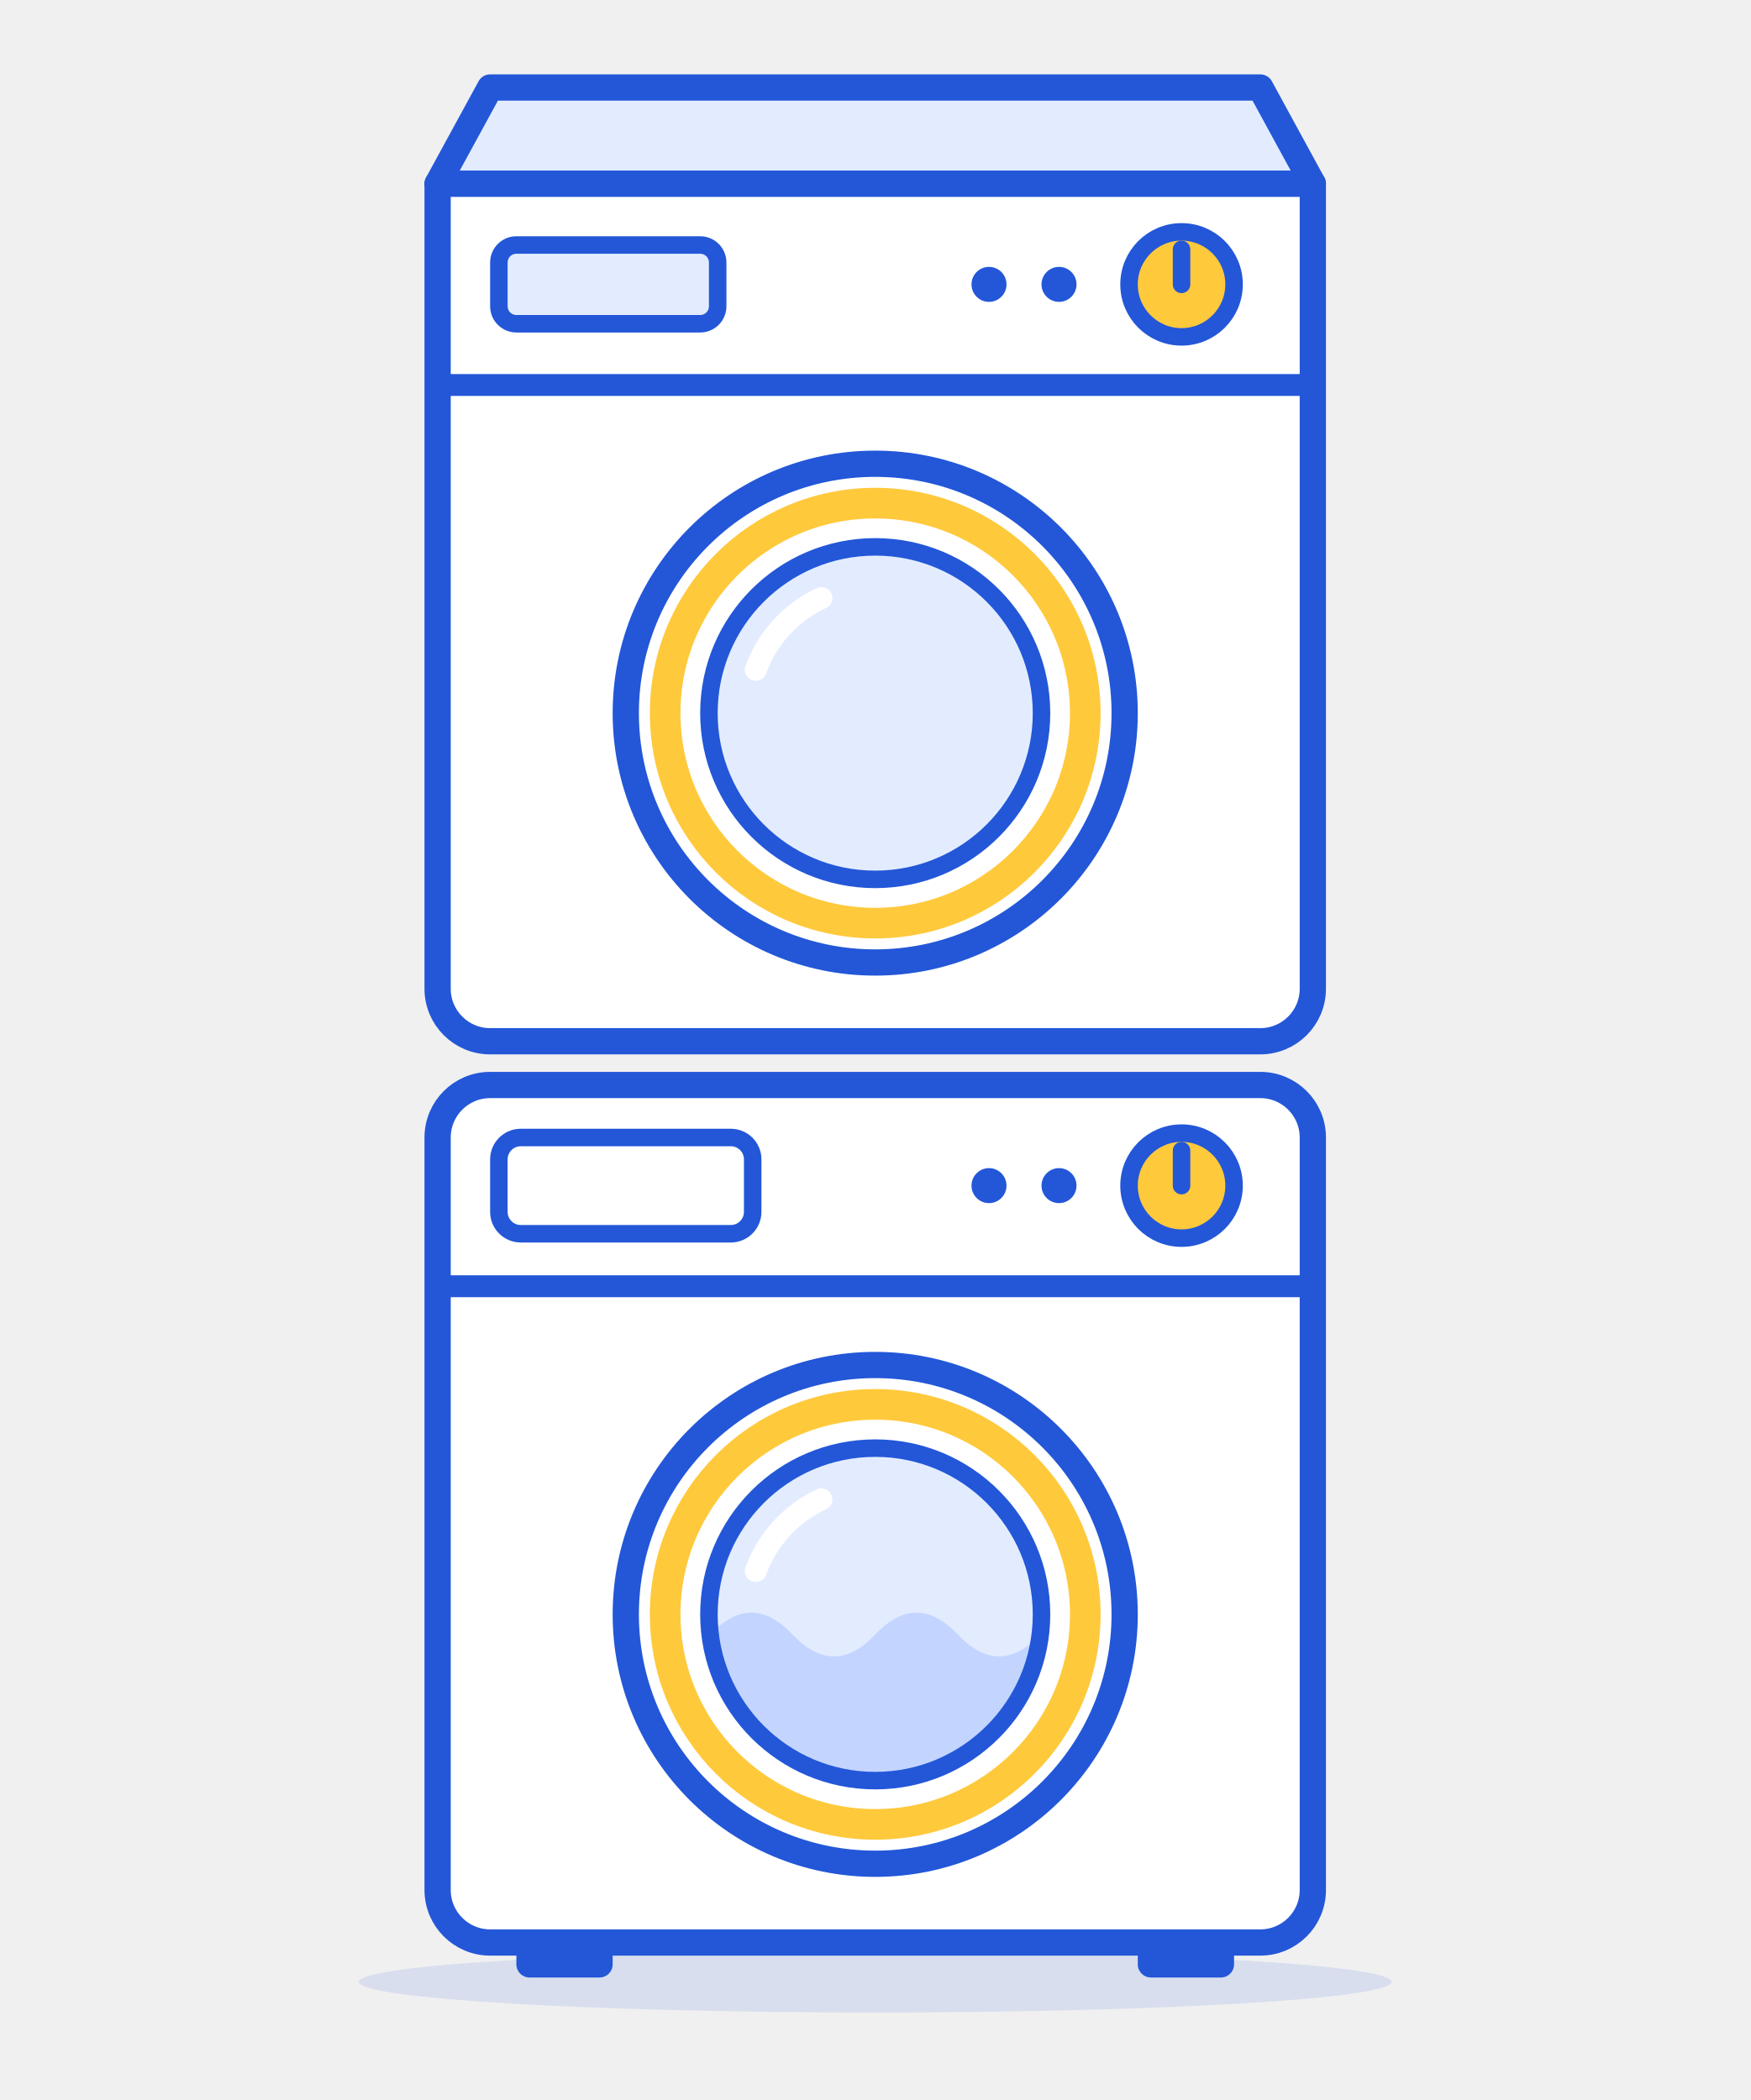
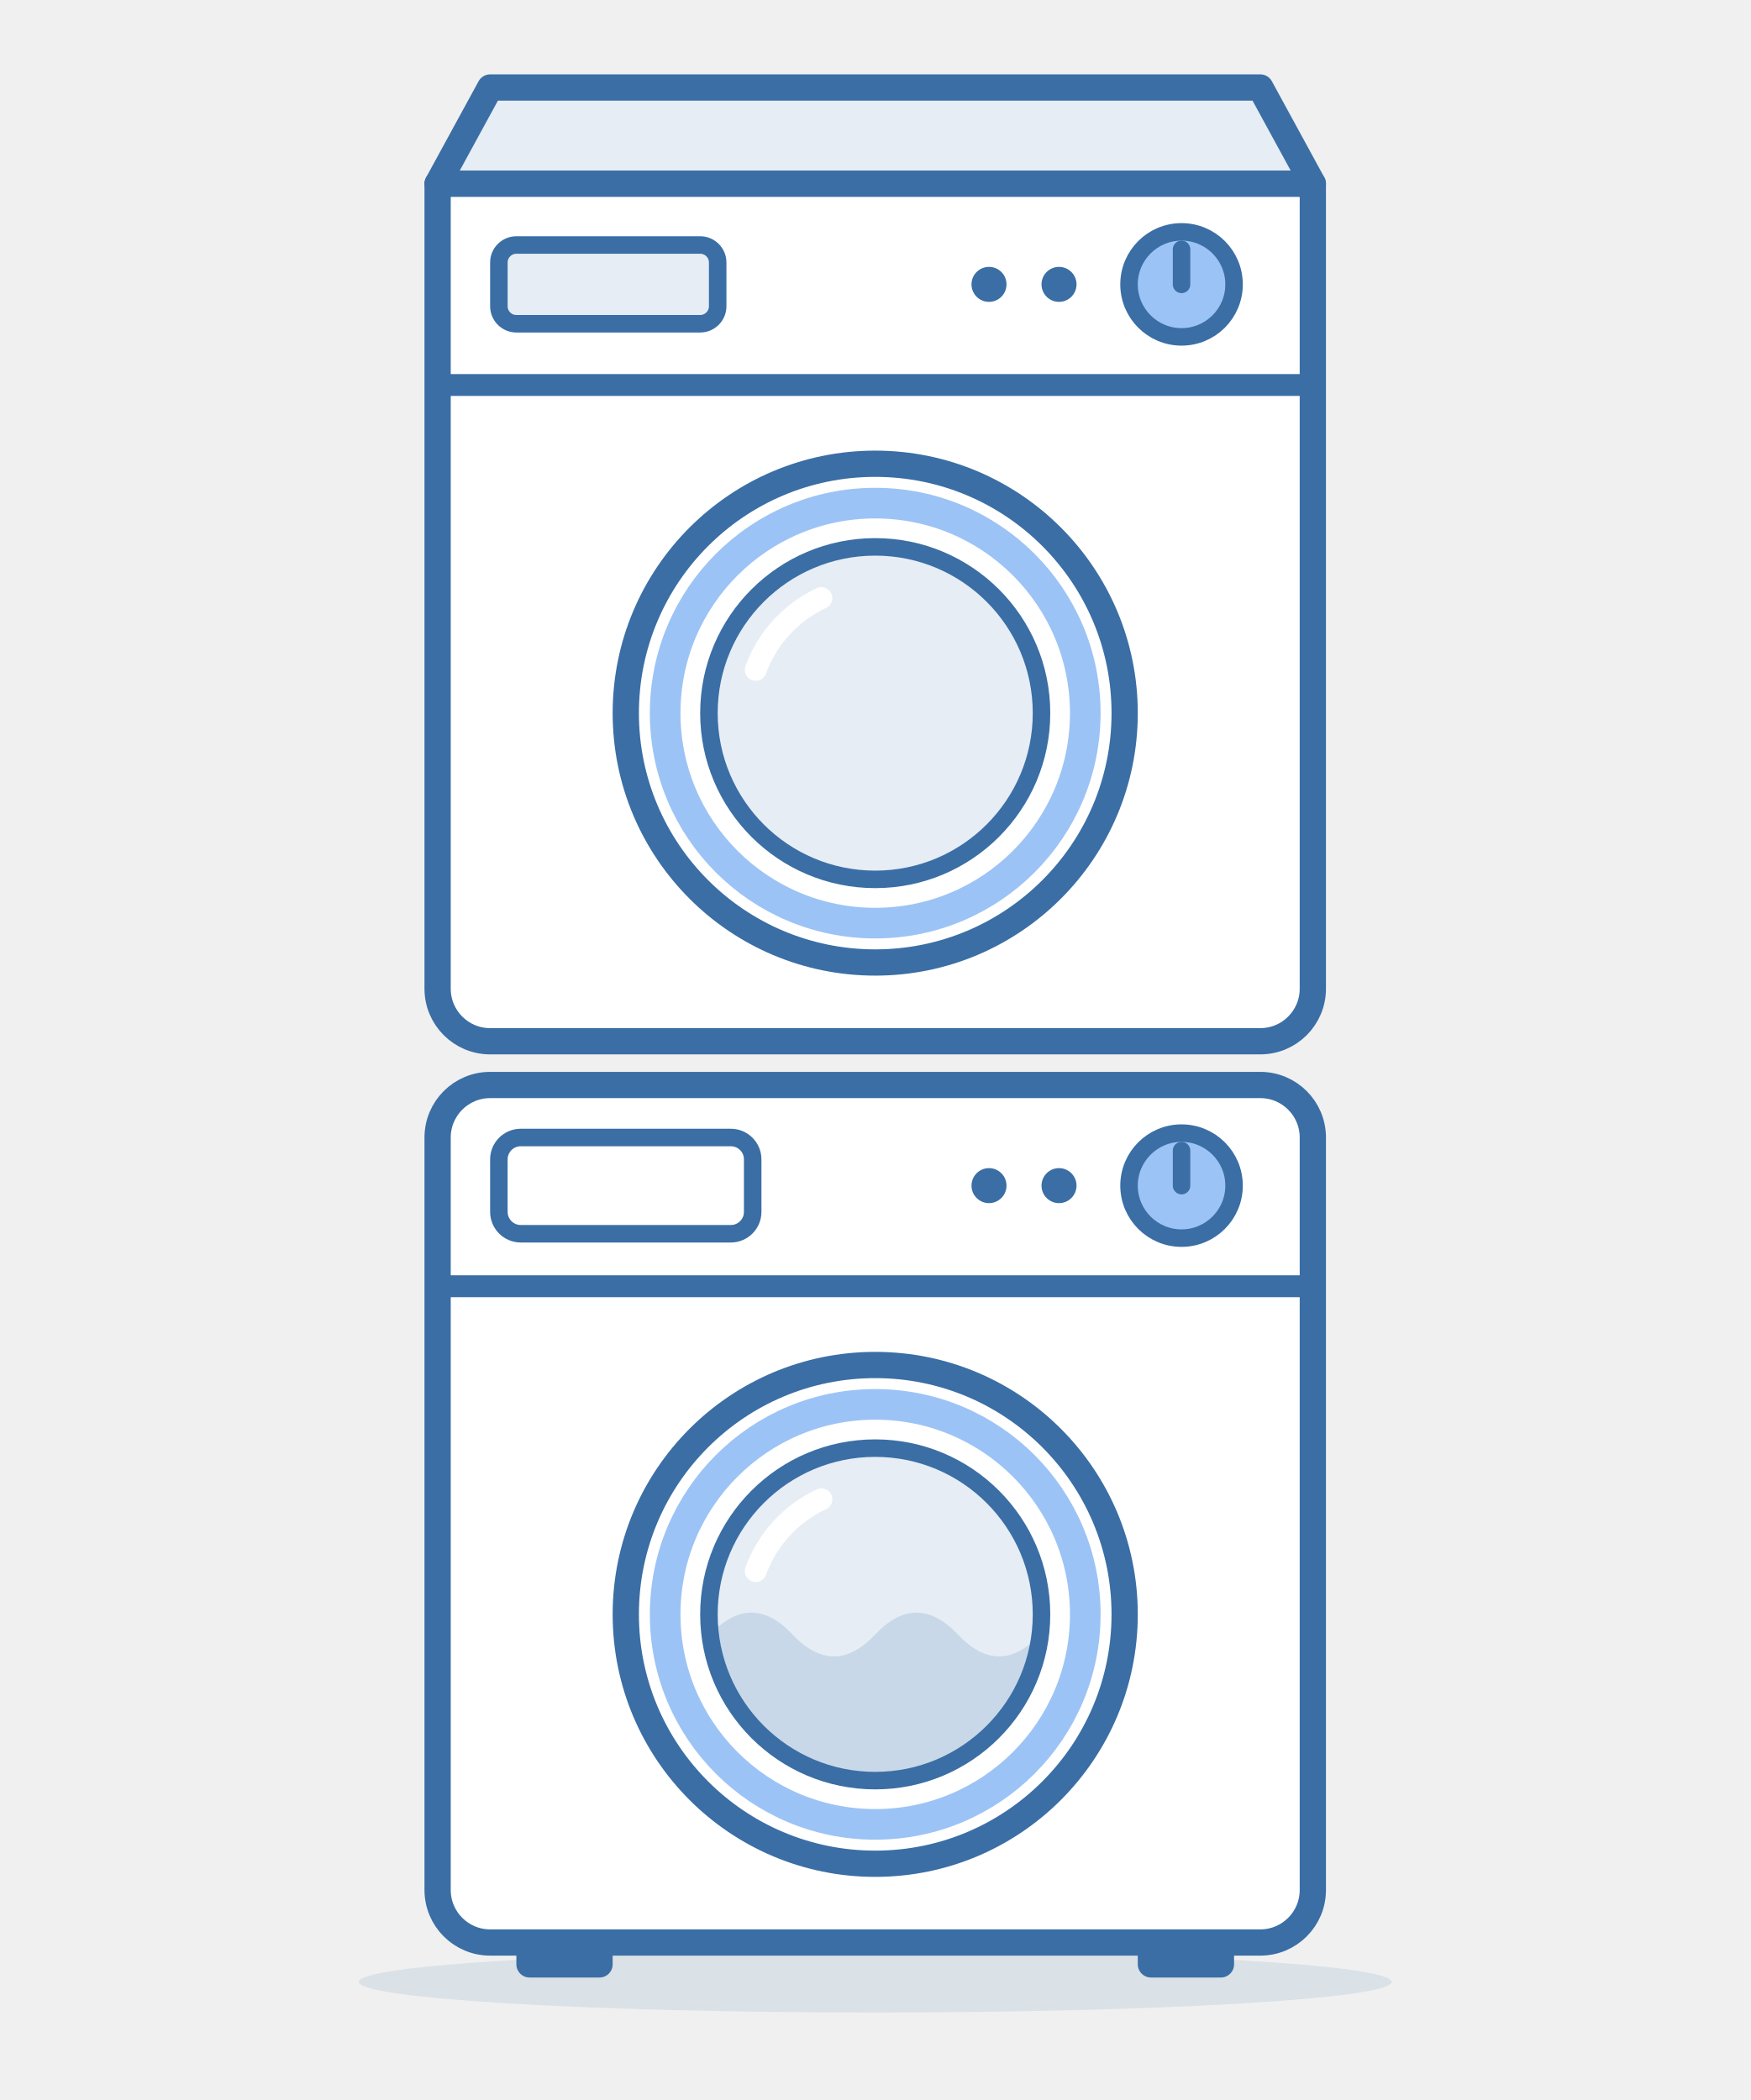
<svg xmlns="http://www.w3.org/2000/svg" width="400" height="480" viewBox="0 0 400 480" fill="none">
-   <ellipse cx="200" cy="453" rx="118" ry="7" fill="#2357D8" fill-opacity="0.12" />
-   <rect x="118" y="442" width="22" height="10" rx="3" fill="#2357D8" />
-   <rect x="260" y="442" width="22" height="10" rx="3" fill="#2357D8" />
-   <path d="M112 248 H288 A12 12 0 0 1 300 260 V432 A12 12 0 0 1 288 444 H112 A12 12 0 0 1 100 432 V260 A12 12 0 0 1 112 248 Z" fill="#FFFFFF" stroke="#2357D8" stroke-width="6" stroke-linejoin="round" />
-   <path d="M100 294H300" fill="none" stroke="#2357D8" stroke-width="5" stroke-linecap="round" />
-   <rect x="114" y="260" width="58" height="22" rx="5" fill="#FFFFFF" stroke="#2357D8" stroke-width="4" />
-   <circle cx="226" cy="271" r="4" fill="#2357D8" />
-   <circle cx="242" cy="271" r="4" fill="#2357D8" />
-   <circle cx="270" cy="271" r="12" fill="#FFC93C" stroke="#2357D8" stroke-width="4" />
-   <path d="M270 271V263" stroke="#2357D8" stroke-width="4" stroke-linecap="round" />
-   <circle cx="200" cy="369" r="57" fill="#FFFFFF" stroke="#2357D8" stroke-width="6" />
-   <circle cx="200" cy="369" r="48" fill="none" stroke="#FFC93C" stroke-width="7" />
-   <circle cx="200" cy="369" r="38" fill="#E3ECFF" />
-   <path d="M162.3 373.6Q171.7 363.6 181.1 373.6Q190.6 383.6 200 373.6Q209.4 363.6 218.9 373.6Q228.3 383.6 237.7 373.6A38 38 0 0 1 162.3 373.6Z" fill="#C3D5FF" />
-   <circle cx="200" cy="369" r="38" fill="none" stroke="#2357D8" stroke-width="4" />
+   <ellipse cx="200" cy="453" rx="118" ry="7" fill="#3A6EA5" fill-opacity="0.12" />
+   <rect x="118" y="442" width="22" height="10" rx="3" fill="#3A6EA5" />
+   <rect x="260" y="442" width="22" height="10" rx="3" fill="#3A6EA5" />
+   <path d="M112 248 H288 A12 12 0 0 1 300 260 V432 A12 12 0 0 1 288 444 H112 A12 12 0 0 1 100 432 V260 A12 12 0 0 1 112 248 Z" fill="#FFFFFF" stroke="#3A6EA5" stroke-width="6" stroke-linejoin="round" />
+   <path d="M100 294H300" fill="none" stroke="#3A6EA5" stroke-width="5" stroke-linecap="round" />
+   <rect x="114" y="260" width="58" height="22" rx="5" fill="#FFFFFF" stroke="#3A6EA5" stroke-width="4" />
+   <circle cx="226" cy="271" r="4" fill="#3A6EA5" />
+   <circle cx="242" cy="271" r="4" fill="#3A6EA5" />
+   <circle cx="270" cy="271" r="12" fill="#9CC3F5" stroke="#3A6EA5" stroke-width="4" />
+   <path d="M270 271V263" stroke="#3A6EA5" stroke-width="4" stroke-linecap="round" />
+   <circle cx="200" cy="369" r="57" fill="#FFFFFF" stroke="#3A6EA5" stroke-width="6" />
+   <circle cx="200" cy="369" r="48" fill="none" stroke="#9CC3F5" stroke-width="7" />
+   <circle cx="200" cy="369" r="38" fill="#E6EDF5" />
+   <path d="M162.3 373.6Q171.7 363.6 181.1 373.6Q190.6 383.6 200 373.6Q209.4 363.6 218.9 373.6Q228.3 383.6 237.7 373.6A38 38 0 0 1 162.3 373.6Z" fill="#C9D8E8" />
+   <circle cx="200" cy="369" r="38" fill="none" stroke="#3A6EA5" stroke-width="4" />
  <path d="M172.7 359.1A29 29 0 0 1 187.7 342.7" fill="none" stroke="#FFFFFF" stroke-width="5" stroke-linecap="round" />
-   <path d="M100 42L112 20H288L300 42Z" fill="#E3ECFF" stroke="#2357D8" stroke-width="6" stroke-linejoin="round" />
-   <path d="M100 42 H300  V226 A12 12 0 0 1 288 238 H112 A12 12 0 0 1 100 226 V42  Z" fill="#FFFFFF" stroke="#2357D8" stroke-width="6" stroke-linejoin="round" />
-   <path d="M100 88H300" fill="none" stroke="#2357D8" stroke-width="5" stroke-linecap="round" />
-   <rect x="114" y="56" width="50" height="18" rx="4" fill="#E3ECFF" stroke="#2357D8" stroke-width="4" />
-   <circle cx="226" cy="65" r="4" fill="#2357D8" />
-   <circle cx="242" cy="65" r="4" fill="#2357D8" />
-   <circle cx="270" cy="65" r="12" fill="#FFC93C" stroke="#2357D8" stroke-width="4" />
-   <path d="M270 65V57" stroke="#2357D8" stroke-width="4" stroke-linecap="round" />
-   <circle cx="200" cy="163" r="57" fill="#FFFFFF" stroke="#2357D8" stroke-width="6" />
-   <circle cx="200" cy="163" r="48" fill="none" stroke="#FFC93C" stroke-width="7" />
-   <circle cx="200" cy="163" r="38" fill="#E3ECFF" />
-   <circle cx="200" cy="163" r="38" fill="none" stroke="#2357D8" stroke-width="4" />
+   <path d="M100 42L112 20H288L300 42Z" fill="#E6EDF5" stroke="#3A6EA5" stroke-width="6" stroke-linejoin="round" />
+   <path d="M100 42 H300  V226 A12 12 0 0 1 288 238 H112 A12 12 0 0 1 100 226 V42  Z" fill="#FFFFFF" stroke="#3A6EA5" stroke-width="6" stroke-linejoin="round" />
+   <path d="M100 88H300" fill="none" stroke="#3A6EA5" stroke-width="5" stroke-linecap="round" />
+   <rect x="114" y="56" width="50" height="18" rx="4" fill="#E6EDF5" stroke="#3A6EA5" stroke-width="4" />
+   <circle cx="226" cy="65" r="4" fill="#3A6EA5" />
+   <circle cx="242" cy="65" r="4" fill="#3A6EA5" />
+   <circle cx="270" cy="65" r="12" fill="#9CC3F5" stroke="#3A6EA5" stroke-width="4" />
+   <path d="M270 65V57" stroke="#3A6EA5" stroke-width="4" stroke-linecap="round" />
+   <circle cx="200" cy="163" r="57" fill="#FFFFFF" stroke="#3A6EA5" stroke-width="6" />
+   <circle cx="200" cy="163" r="48" fill="none" stroke="#9CC3F5" stroke-width="7" />
+   <circle cx="200" cy="163" r="38" fill="#E6EDF5" />
+   <circle cx="200" cy="163" r="38" fill="none" stroke="#3A6EA5" stroke-width="4" />
  <path d="M172.7 153.1A29 29 0 0 1 187.7 136.7" fill="none" stroke="#FFFFFF" stroke-width="5" stroke-linecap="round" />
</svg>
